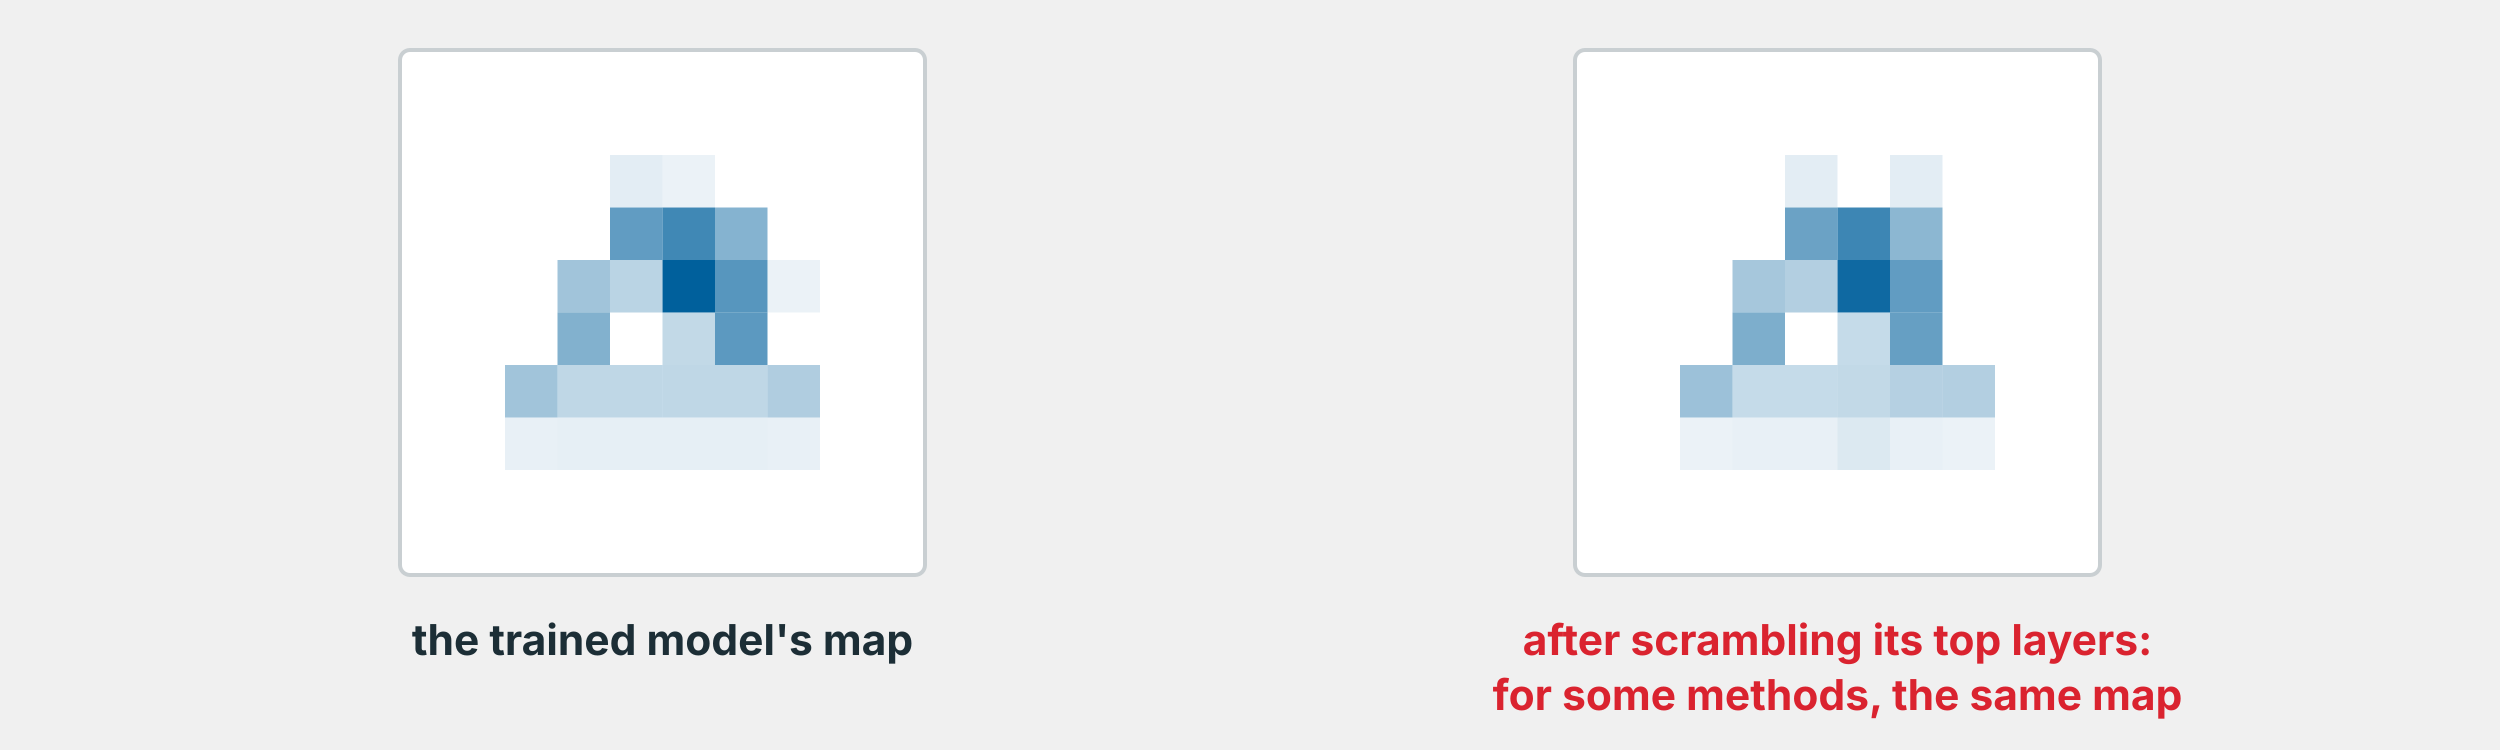
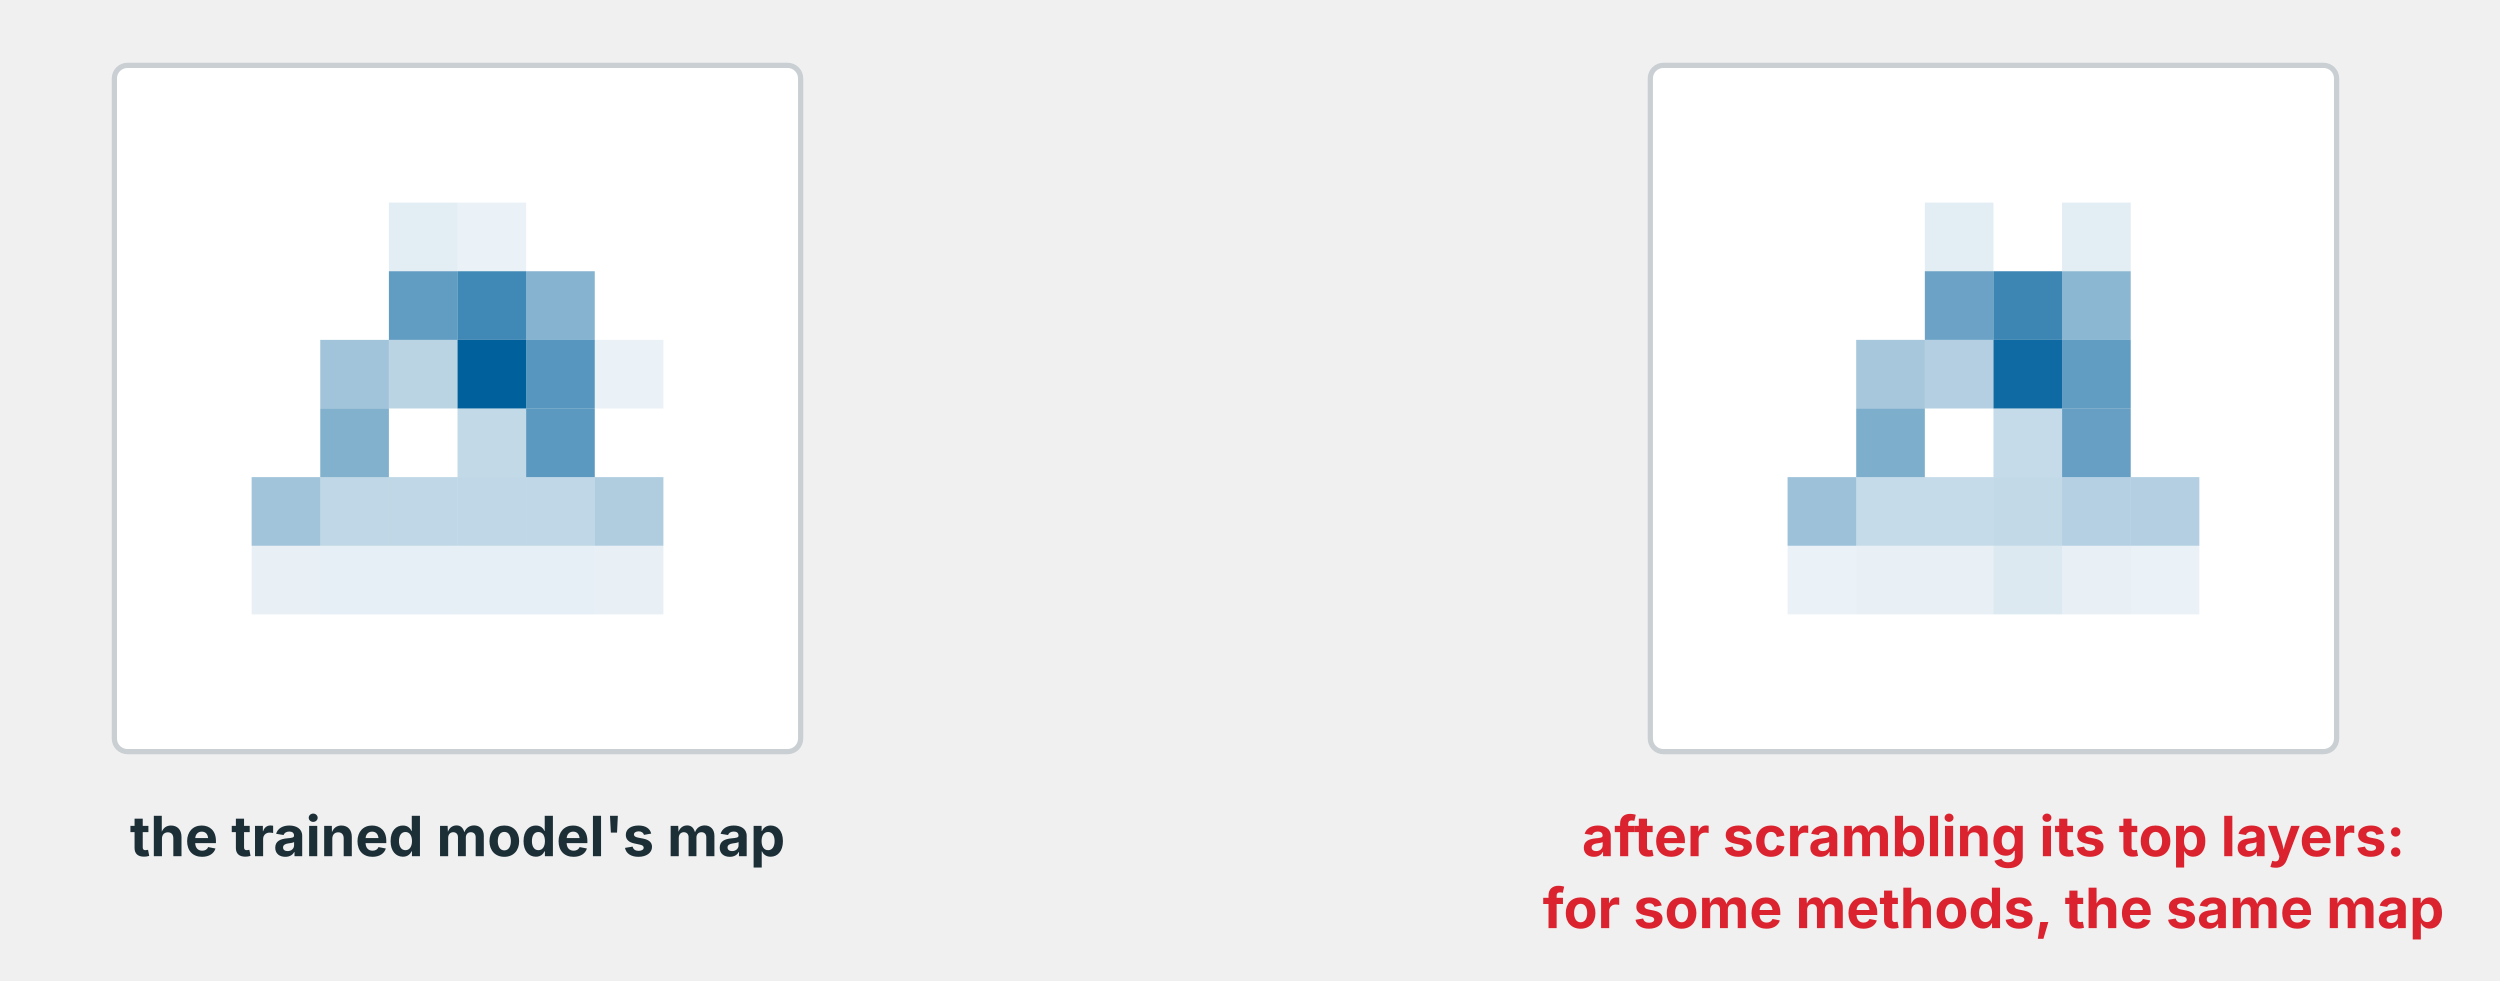
- <svg xmlns="http://www.w3.org/2000/svg" viewBox="0 0 1000 300" font-family="Inter, Arimo, Helvetica, sans-serif">
+ <svg xmlns="http://www.w3.org/2000/svg" viewBox="125 0 765 300" font-family="Inter, Arimo, Helvetica, sans-serif">
  <defs>
    <marker id="ah" viewBox="0 0 10 10" refX="9" refY="5" markerWidth="7" markerHeight="7" orient="auto-start-reverse">
      <path d="M0,0 L10,5 L0,10 z" fill="#1c2e36" />
    </marker>
    <marker id="ahA" viewBox="0 0 10 10" refX="9" refY="5" markerWidth="7" markerHeight="7" orient="auto-start-reverse">
      <path class="accent-fill" d="M0,0 L10,5 L0,10 z" fill="#00609c" />
    </marker>
  </defs>
  <g data-step="1">
    <rect x="160" y="20" width="210" height="210" rx="4" fill="#ffffff" stroke="#c9cfd2" stroke-width="1.6" />
    <rect x="202.0" y="146.0" width="21.0" height="21.0" fill="#00609c" fill-opacity="0.37" />
    <rect x="202.0" y="167.0" width="21.0" height="21.0" fill="#00609c" fill-opacity="0.09" />
    <rect x="223.0" y="104.0" width="21.0" height="21.0" fill="#00609c" fill-opacity="0.37" />
    <rect x="223.0" y="125.0" width="21.0" height="21.0" fill="#00609c" fill-opacity="0.49" />
    <rect x="223.0" y="146.0" width="21.0" height="21.0" fill="#00609c" fill-opacity="0.25" />
    <rect x="223.0" y="167.0" width="21.0" height="21.0" fill="#00609c" fill-opacity="0.10" />
    <rect x="244.0" y="62.0" width="21.0" height="21.0" fill="#00609c" fill-opacity="0.11" />
    <rect x="244.0" y="83.0" width="21.0" height="21.0" fill="#00609c" fill-opacity="0.62" />
    <rect x="244.0" y="104.0" width="21.0" height="21.0" fill="#00609c" fill-opacity="0.27" />
    <rect x="244.0" y="146.0" width="21.0" height="21.0" fill="#00609c" fill-opacity="0.25" />
    <rect x="244.0" y="167.0" width="21.0" height="21.0" fill="#00609c" fill-opacity="0.10" />
    <rect x="265.0" y="62.0" width="21.0" height="21.0" fill="#00609c" fill-opacity="0.08" />
    <rect x="265.0" y="83.0" width="21.0" height="21.0" fill="#00609c" fill-opacity="0.75" />
    <rect x="265.0" y="104.0" width="21.0" height="21.0" fill="#00609c" fill-opacity="1.00" />
    <rect x="265.0" y="125.0" width="21.0" height="21.0" fill="#00609c" fill-opacity="0.24" />
    <rect x="265.0" y="146.0" width="21.0" height="21.0" fill="#00609c" fill-opacity="0.25" />
    <rect x="265.0" y="167.0" width="21.0" height="21.0" fill="#00609c" fill-opacity="0.10" />
    <rect x="286.0" y="83.0" width="21.0" height="21.0" fill="#00609c" fill-opacity="0.48" />
    <rect x="286.0" y="104.0" width="21.0" height="21.0" fill="#00609c" fill-opacity="0.66" />
    <rect x="286.0" y="125.0" width="21.0" height="21.0" fill="#00609c" fill-opacity="0.64" />
    <rect x="286.0" y="146.0" width="21.0" height="21.0" fill="#00609c" fill-opacity="0.25" />
    <rect x="286.0" y="167.0" width="21.0" height="21.0" fill="#00609c" fill-opacity="0.10" />
    <rect x="307.0" y="104.0" width="21.0" height="21.0" fill="#00609c" fill-opacity="0.08" />
    <rect x="307.0" y="146.0" width="21.0" height="21.0" fill="#00609c" fill-opacity="0.31" />
    <rect x="307.0" y="167.0" width="21.0" height="21.0" fill="#00609c" fill-opacity="0.09" />
    <text x="265.0" y="262" font-size="17" font-weight="bold" text-anchor="middle" fill="#1c2e36">the trained model's map</text>
  </g>
  <g data-step="2">
    <rect x="630" y="20" width="210" height="210" rx="4" fill="#ffffff" stroke="#c9cfd2" stroke-width="1.6" />
    <rect x="672.0" y="146.0" width="21.0" height="21.0" fill="#00609c" fill-opacity="0.39" />
    <rect x="672.0" y="167.0" width="21.0" height="21.0" fill="#00609c" fill-opacity="0.08" />
    <rect x="693.0" y="104.0" width="21.0" height="21.0" fill="#00609c" fill-opacity="0.35" />
    <rect x="693.0" y="125.0" width="21.0" height="21.0" fill="#00609c" fill-opacity="0.51" />
    <rect x="693.0" y="146.0" width="21.0" height="21.0" fill="#00609c" fill-opacity="0.23" />
    <rect x="693.0" y="167.0" width="21.0" height="21.0" fill="#00609c" fill-opacity="0.09" />
    <rect x="714.0" y="62.0" width="21.0" height="21.0" fill="#00609c" fill-opacity="0.11" />
    <rect x="714.0" y="83.0" width="21.0" height="21.0" fill="#00609c" fill-opacity="0.58" />
    <rect x="714.0" y="104.0" width="21.0" height="21.0" fill="#00609c" fill-opacity="0.30" />
    <rect x="714.0" y="146.0" width="21.0" height="21.0" fill="#00609c" fill-opacity="0.23" />
    <rect x="714.0" y="167.0" width="21.0" height="21.0" fill="#00609c" fill-opacity="0.09" />
    <rect x="735.0" y="83.0" width="21.0" height="21.0" fill="#00609c" fill-opacity="0.76" />
    <rect x="735.0" y="104.0" width="21.0" height="21.0" fill="#00609c" fill-opacity="0.94" />
    <rect x="735.0" y="125.0" width="21.0" height="21.0" fill="#00609c" fill-opacity="0.23" />
    <rect x="735.0" y="146.0" width="21.0" height="21.0" fill="#00609c" fill-opacity="0.24" />
    <rect x="735.0" y="167.0" width="21.0" height="21.0" fill="#00609c" fill-opacity="0.14" />
    <rect x="756.0" y="62.0" width="21.0" height="21.0" fill="#00609c" fill-opacity="0.11" />
    <rect x="756.0" y="83.0" width="21.0" height="21.0" fill="#00609c" fill-opacity="0.45" />
    <rect x="756.0" y="104.0" width="21.0" height="21.0" fill="#00609c" fill-opacity="0.62" />
    <rect x="756.0" y="125.0" width="21.0" height="21.0" fill="#00609c" fill-opacity="0.60" />
    <rect x="756.0" y="146.0" width="21.0" height="21.0" fill="#00609c" fill-opacity="0.29" />
    <rect x="756.0" y="167.0" width="21.0" height="21.0" fill="#00609c" fill-opacity="0.09" />
    <rect x="777.0" y="146.0" width="21.0" height="21.0" fill="#00609c" fill-opacity="0.30" />
    <rect x="777.0" y="167.0" width="21.0" height="21.0" fill="#00609c" fill-opacity="0.08" />
    <text x="735.0" y="262" font-size="17" font-weight="bold" text-anchor="middle" fill="#da232f">after scrambling its top layers:</text>
    <text x="735.0" y="284" font-size="17" font-weight="bold" text-anchor="middle" fill="#da232f">for some methods, the same map</text>
  </g>
</svg>
